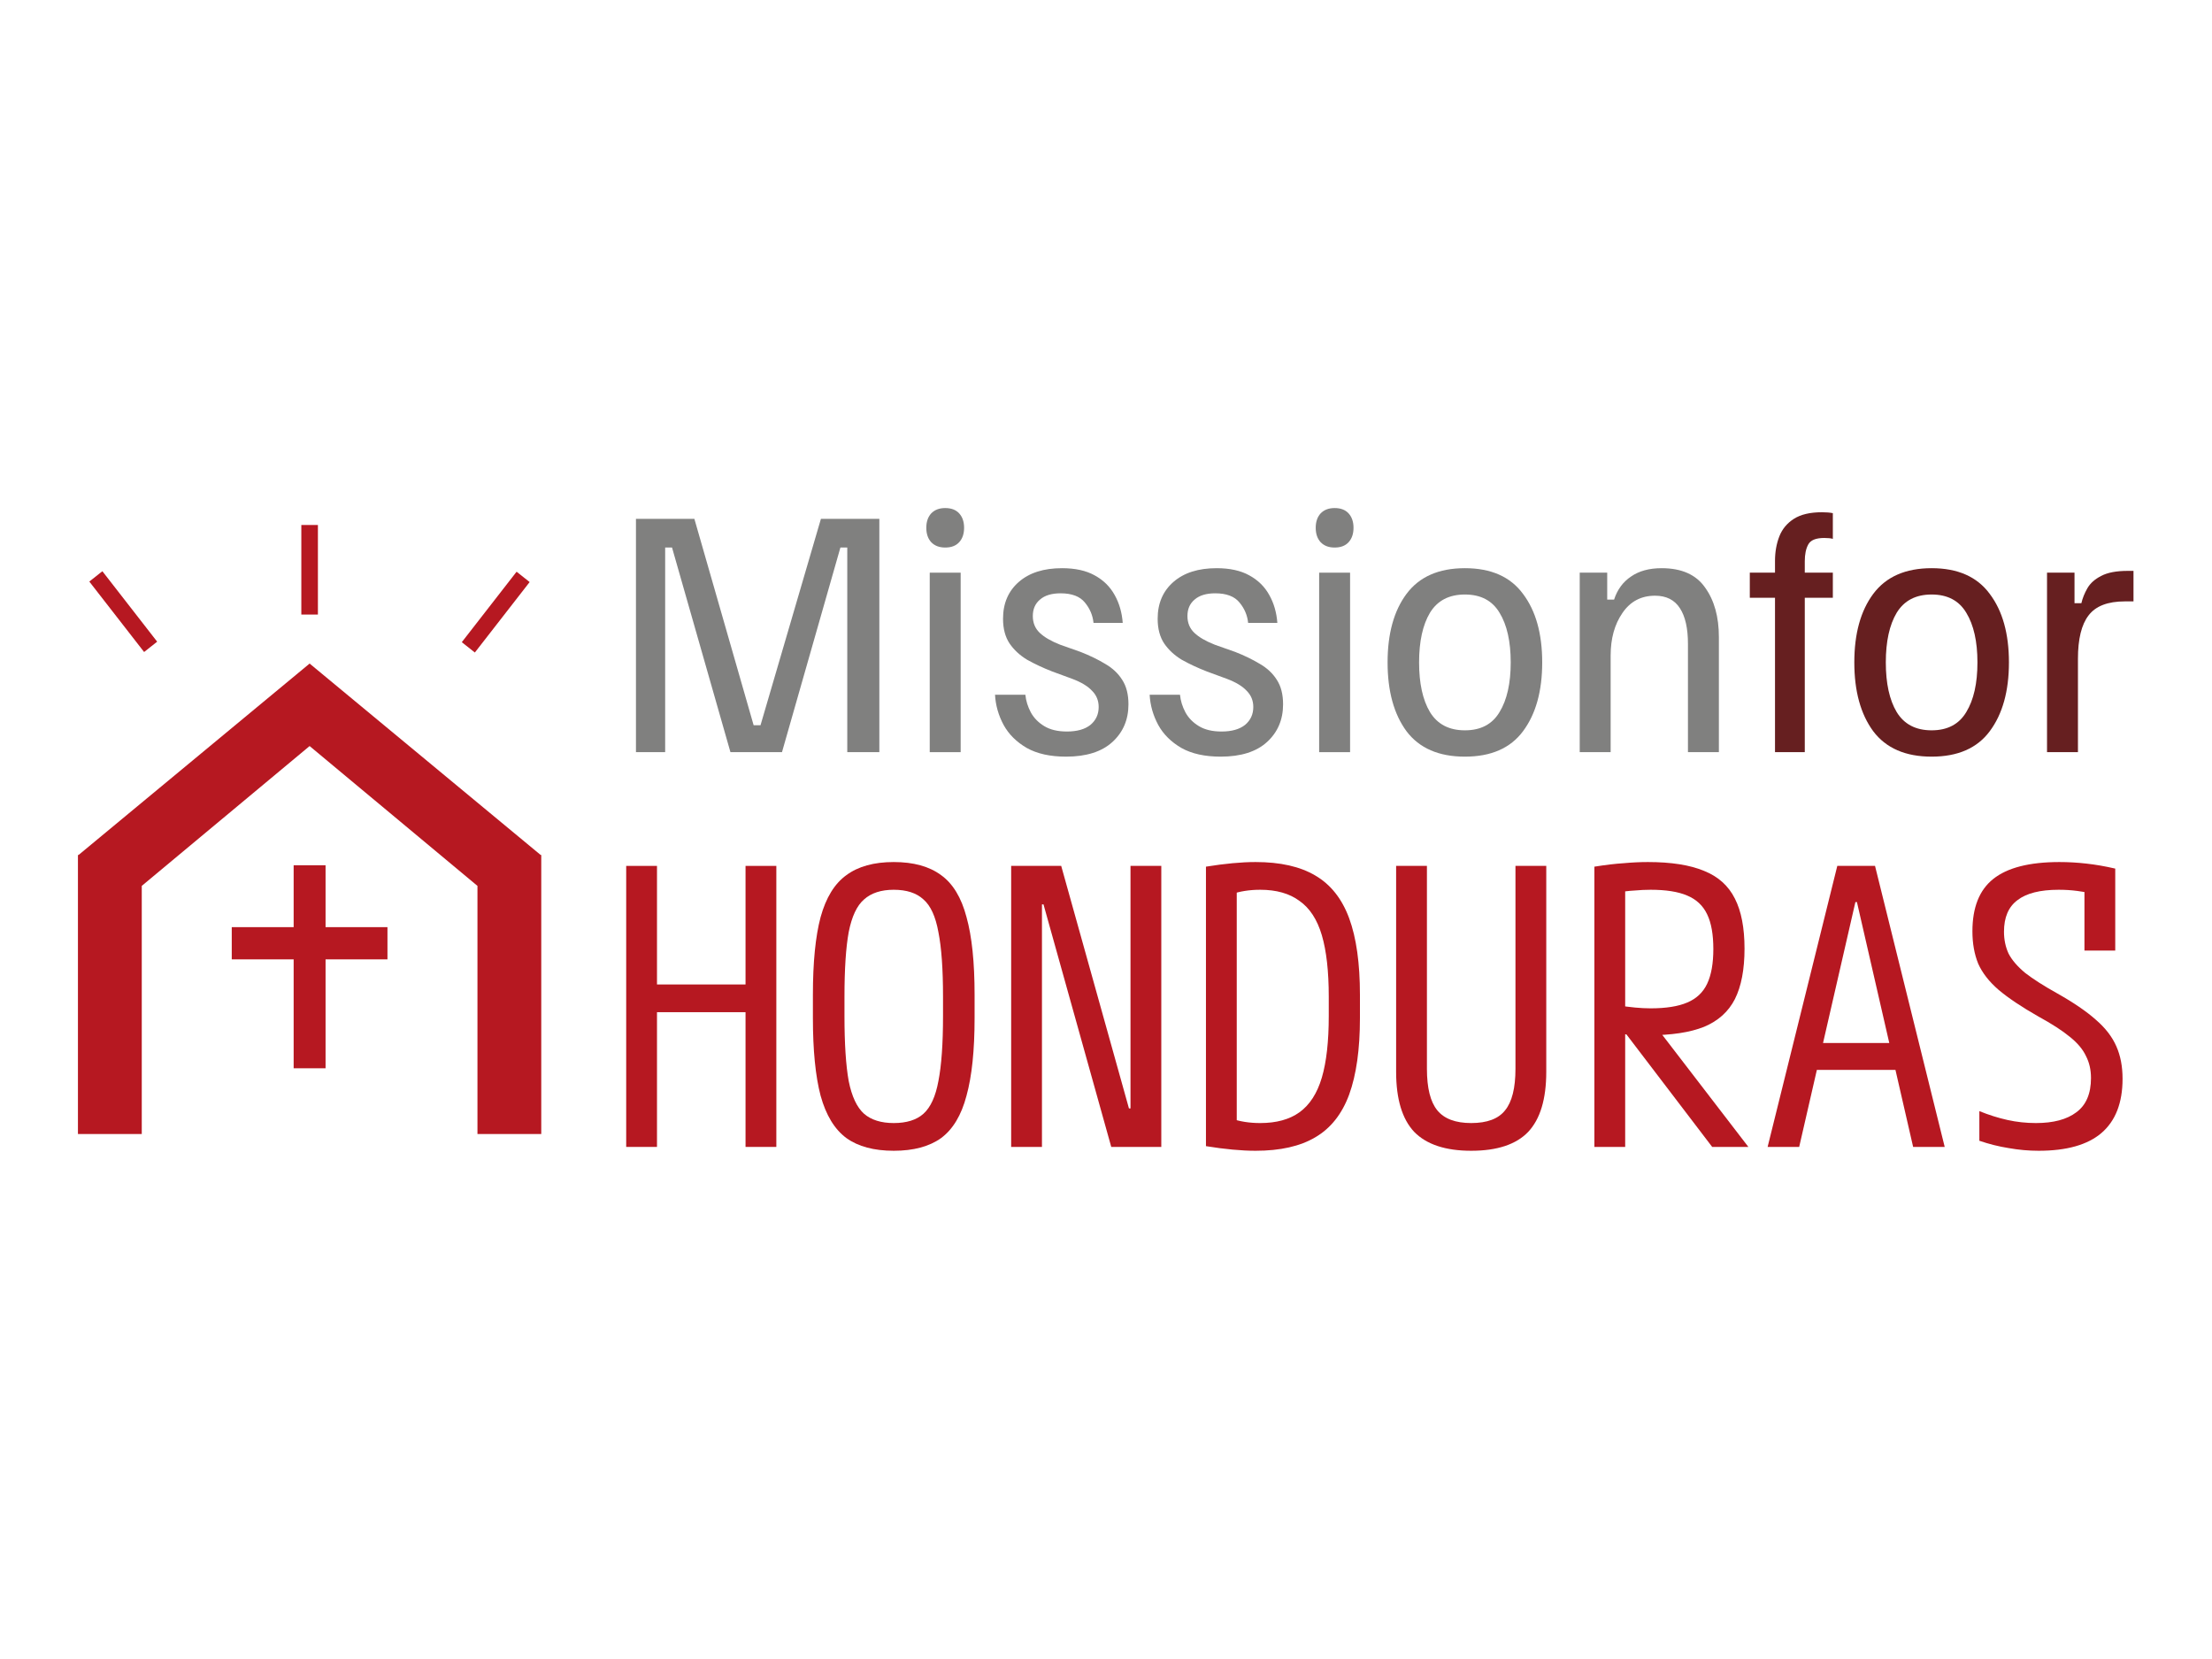
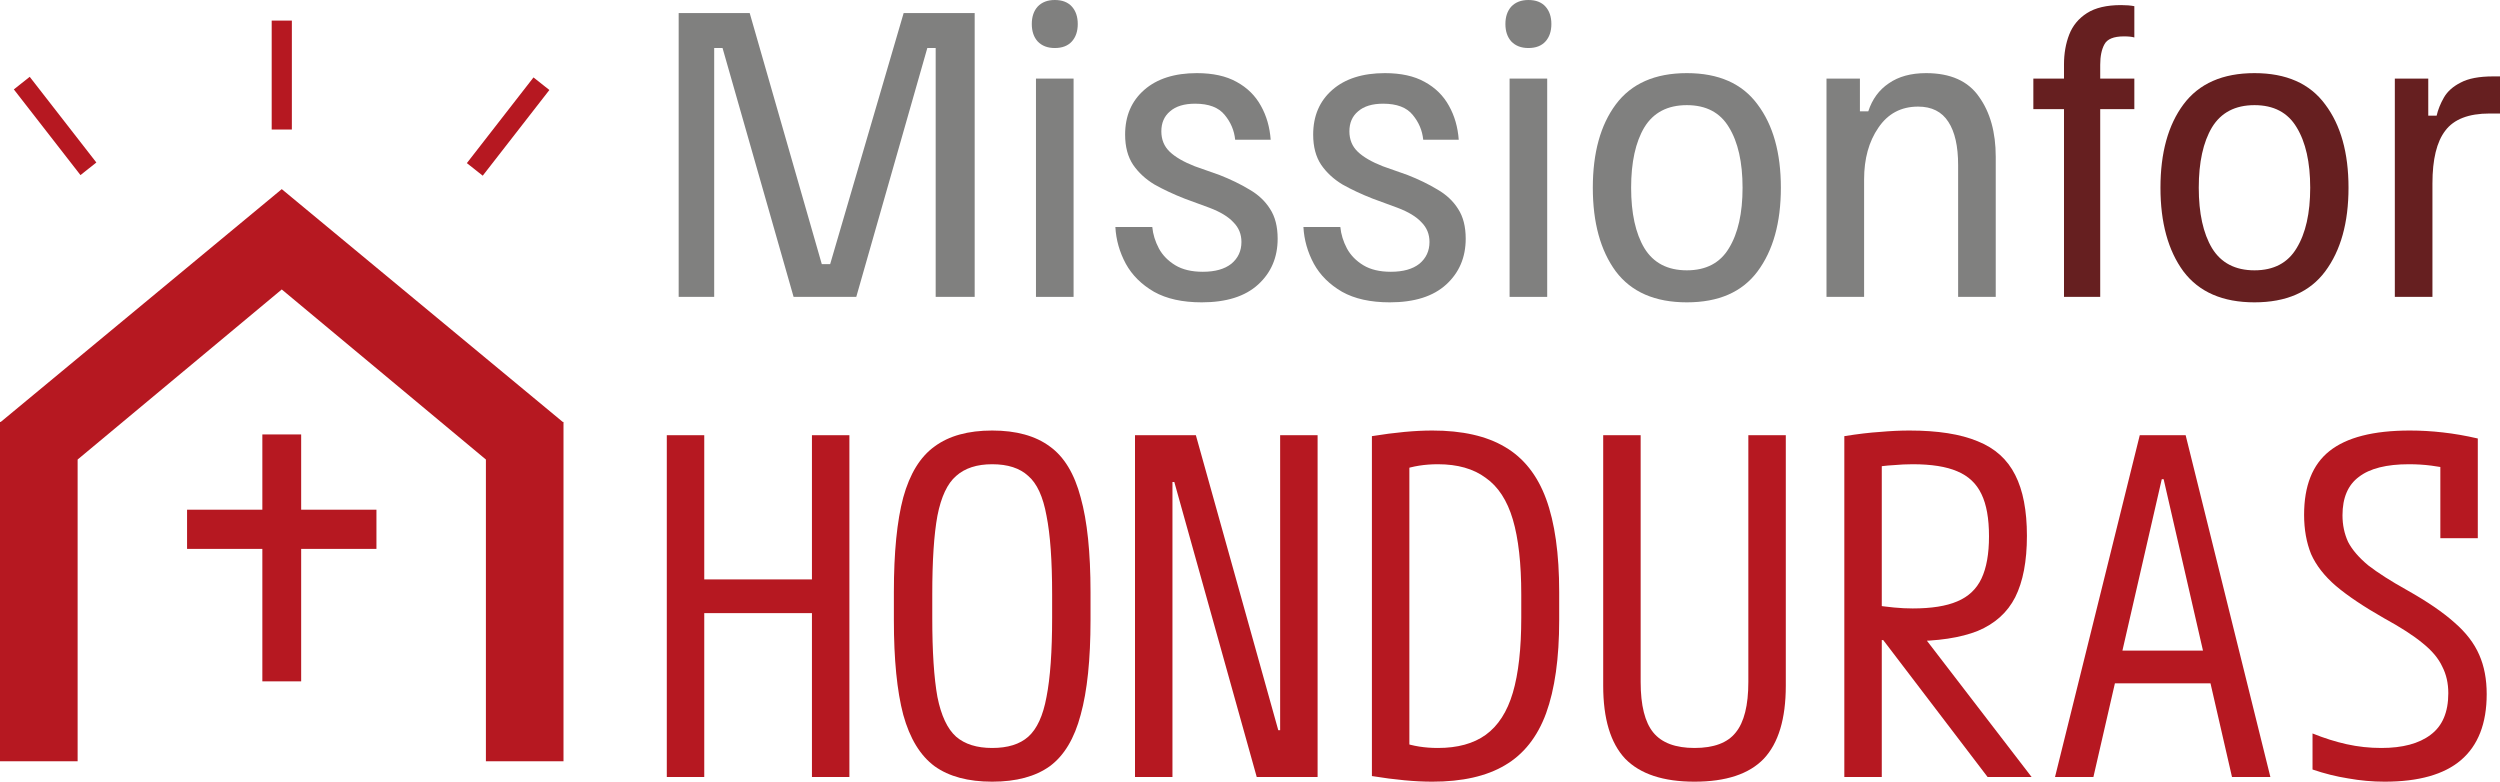
- <svg xmlns="http://www.w3.org/2000/svg" version="1.1" width="1024" height="768" viewBox="93.7 232.7 837.1 302.6" xml:space="preserve">
+ <svg xmlns="http://www.w3.org/2000/svg" version="1.1" width="777.896" height="243.225" viewBox="123.195 262.354 777.896 243.225" xml:space="preserve">
  <defs>
</defs>
  <g transform="matrix(1.806 0 0 1.8868 617.7298 309.3917)" id="glyphGroup_textPair_1779409137219_0.06329973097445385">
    <g style="">
      <g transform="matrix(1 0 0 1 -131.4 0.63)">
        <g style="">
          <g transform="matrix(1 0 0 1 0 0)">
            <path style="stroke: none; stroke-width: 1; stroke-dasharray: none; stroke-linecap: butt; stroke-dashoffset: 0; stroke-linejoin: miter; stroke-miterlimit: 4; fill: rgb(128,128,127); fill-rule: nonzero; opacity: 1;" transform=" translate(-100, -99.64)" d="M 74.5 123.04 L 74.5 76.24 L 86.74 76.24 L 99.16 117.64 L 100.6 117.64 L 113.26 76.24 L 125.5 76.24 L 125.5 123.04 L 118.78 123.04 L 118.78 82 L 117.34 82 L 105.1 123.04 L 94.3 123.04 L 82.06 82 L 80.62 82 L 80.62 123.04 Z" stroke-linecap="round" />
          </g>
        </g>
      </g>
      <g transform="matrix(1 0 0 1 -92.1 -0.45)">
        <g style="">
          <g transform="matrix(1 0 0 1 0 -20.52)">
            <path style="stroke: none; stroke-width: 1; stroke-dasharray: none; stroke-linecap: butt; stroke-dashoffset: 0; stroke-linejoin: miter; stroke-miterlimit: 4; fill: rgb(128,128,127); fill-rule: nonzero; opacity: 1;" transform=" translate(-100, -78.04)" d="M 100 82 Q 98.14 82 97.06 80.92 Q 96.04 79.84 96.04 78.04 Q 96.04 76.24 97.06 75.16 Q 98.14 74.08 100 74.08 Q 101.92 74.08 102.94 75.16 Q 103.96 76.24 103.96 78.04 Q 103.96 79.84 102.94 80.92 Q 101.92 82 100 82 Z" stroke-linecap="round" />
          </g>
          <g transform="matrix(1 0 0 1 0 6.48)">
            <path style="stroke: none; stroke-width: 1; stroke-dasharray: none; stroke-linecap: butt; stroke-dashoffset: 0; stroke-linejoin: miter; stroke-miterlimit: 4; fill: rgb(128,128,127); fill-rule: nonzero; opacity: 1;" transform=" translate(-100, -105.04)" d="M 96.76 123.04 L 96.76 87.04 L 103.24 87.04 L 103.24 123.04 Z" stroke-linecap="round" />
          </g>
        </g>
      </g>
      <g transform="matrix(1 0 0 1 -67.68 6.03)">
        <g style="">
          <g transform="matrix(1 0 0 1 0 0)">
            <path style="stroke: none; stroke-width: 1; stroke-dasharray: none; stroke-linecap: butt; stroke-dashoffset: 0; stroke-linejoin: miter; stroke-miterlimit: 4; fill: rgb(128,128,127); fill-rule: nonzero; opacity: 1;" transform=" translate(-99.82, -105.04)" d="M 100.72 123.94 Q 95.74 123.94 92.5 122.2 Q 89.26 120.4 87.64 117.58 Q 86.02 114.7 85.84 111.52 L 92.2 111.52 Q 92.38 113.32 93.34 115.06 Q 94.3 116.74 96.16 117.82 Q 98.02 118.9 100.9 118.9 Q 104.08 118.9 105.82 117.58 Q 107.56 116.2 107.56 113.98 Q 107.56 112.06 106.18 110.74 Q 104.86 109.36 102.04 108.34 L 97.78 106.84 Q 94.9 105.76 92.56 104.5 Q 90.28 103.18 88.9 101.26 Q 87.52 99.28 87.52 96.28 Q 87.52 91.66 90.82 88.9 Q 94.12 86.14 99.88 86.14 Q 104.02 86.14 106.72 87.58 Q 109.48 89.02 110.92 91.54 Q 112.36 94 112.6 97.12 L 106.48 97.12 Q 106.24 94.84 104.68 93.04 Q 103.12 91.18 99.58 91.18 Q 96.76 91.18 95.26 92.44 Q 93.76 93.64 93.76 95.74 Q 93.76 97.78 95.2 99.1 Q 96.64 100.42 99.52 101.5 L 103.78 102.94 Q 106.66 104.02 108.94 105.34 Q 111.22 106.6 112.48 108.52 Q 113.8 110.44 113.8 113.44 Q 113.8 118.06 110.44 121 Q 107.08 123.94 100.72 123.94 Z" stroke-linecap="round" />
          </g>
        </g>
      </g>
      <g transform="matrix(1 0 0 1 -35.28 6.03)">
        <g style="">
          <g transform="matrix(1 0 0 1 0 0)">
            <path style="stroke: none; stroke-width: 1; stroke-dasharray: none; stroke-linecap: butt; stroke-dashoffset: 0; stroke-linejoin: miter; stroke-miterlimit: 4; fill: rgb(128,128,127); fill-rule: nonzero; opacity: 1;" transform=" translate(-99.82, -105.04)" d="M 100.72 123.94 Q 95.74 123.94 92.5 122.2 Q 89.26 120.4 87.64 117.58 Q 86.02 114.7 85.84 111.52 L 92.2 111.52 Q 92.38 113.32 93.34 115.06 Q 94.3 116.74 96.16 117.82 Q 98.02 118.9 100.9 118.9 Q 104.08 118.9 105.82 117.58 Q 107.56 116.2 107.56 113.98 Q 107.56 112.06 106.18 110.74 Q 104.86 109.36 102.04 108.34 L 97.78 106.84 Q 94.9 105.76 92.56 104.5 Q 90.28 103.18 88.9 101.26 Q 87.52 99.28 87.52 96.28 Q 87.52 91.66 90.82 88.9 Q 94.12 86.14 99.88 86.14 Q 104.02 86.14 106.72 87.58 Q 109.48 89.02 110.92 91.54 Q 112.36 94 112.6 97.12 L 106.48 97.12 Q 106.24 94.84 104.68 93.04 Q 103.12 91.18 99.58 91.18 Q 96.76 91.18 95.26 92.44 Q 93.76 93.64 93.76 95.74 Q 93.76 97.78 95.2 99.1 Q 96.64 100.42 99.52 101.5 L 103.78 102.94 Q 106.66 104.02 108.94 105.34 Q 111.22 106.6 112.48 108.52 Q 113.8 110.44 113.8 113.44 Q 113.8 118.06 110.44 121 Q 107.08 123.94 100.72 123.94 Z" stroke-linecap="round" />
          </g>
        </g>
      </g>
      <g transform="matrix(1 0 0 1 -10.5 -0.45)">
        <g style="">
          <g transform="matrix(1 0 0 1 0 -20.52)">
            <path style="stroke: none; stroke-width: 1; stroke-dasharray: none; stroke-linecap: butt; stroke-dashoffset: 0; stroke-linejoin: miter; stroke-miterlimit: 4; fill: rgb(128,128,127); fill-rule: nonzero; opacity: 1;" transform=" translate(-100, -78.04)" d="M 100 82 Q 98.14 82 97.06 80.92 Q 96.04 79.84 96.04 78.04 Q 96.04 76.24 97.06 75.16 Q 98.14 74.08 100 74.08 Q 101.92 74.08 102.94 75.16 Q 103.96 76.24 103.96 78.04 Q 103.96 79.84 102.94 80.92 Q 101.92 82 100 82 Z" stroke-linecap="round" />
          </g>
          <g transform="matrix(1 0 0 1 0 6.48)">
            <path style="stroke: none; stroke-width: 1; stroke-dasharray: none; stroke-linecap: butt; stroke-dashoffset: 0; stroke-linejoin: miter; stroke-miterlimit: 4; fill: rgb(128,128,127); fill-rule: nonzero; opacity: 1;" transform=" translate(-100, -105.04)" d="M 96.76 123.04 L 96.76 87.04 L 103.24 87.04 L 103.24 123.04 Z" stroke-linecap="round" />
          </g>
        </g>
      </g>
      <g transform="matrix(1 0 0 1 16.8 6.03)">
        <g style="">
          <g transform="matrix(1 0 0 1 0 0)">
            <path style="stroke: none; stroke-width: 1; stroke-dasharray: none; stroke-linecap: butt; stroke-dashoffset: 0; stroke-linejoin: miter; stroke-miterlimit: 4; fill: rgb(128,128,127); fill-rule: nonzero; opacity: 1;" transform=" translate(-100, -105.04)" d="M 100 123.94 Q 91.78 123.94 87.76 118.84 Q 83.8 113.68 83.8 105.04 Q 83.8 96.4 87.76 91.3 Q 91.78 86.14 100 86.14 Q 108.22 86.14 112.18 91.3 Q 116.2 96.4 116.2 105.04 Q 116.2 113.68 112.18 118.84 Q 108.22 123.94 100 123.94 Z M 100 118.66 Q 104.98 118.66 107.26 115 Q 109.6 111.34 109.6 105.04 Q 109.6 98.74 107.26 95.08 Q 104.98 91.42 100 91.42 Q 95.02 91.42 92.68 95.08 Q 90.4 98.74 90.4 105.04 Q 90.4 111.34 92.68 115 Q 95.02 118.66 100 118.66 Z" stroke-linecap="round" />
          </g>
        </g>
      </g>
      <g transform="matrix(1 0 0 1 55.44 5.58)">
        <g style="">
          <g transform="matrix(1 0 0 1 0 0)">
            <path style="stroke: none; stroke-width: 1; stroke-dasharray: none; stroke-linecap: butt; stroke-dashoffset: 0; stroke-linejoin: miter; stroke-miterlimit: 4; fill: rgb(128,128,127); fill-rule: nonzero; opacity: 1;" transform=" translate(-100.24, -104.59)" d="M 85.66 123.04 L 85.66 87.04 L 91.42 87.04 L 91.42 92.44 L 92.86 92.44 Q 93.88 89.44 96.4 87.82 Q 98.92 86.14 102.82 86.14 Q 109.12 86.14 111.94 90.04 Q 114.82 93.88 114.82 99.94 L 114.82 123.04 L 108.34 123.04 L 108.34 101.32 Q 108.34 96.64 106.66 94.18 Q 104.98 91.66 101.44 91.66 Q 97.06 91.66 94.6 95.14 Q 92.14 98.56 92.14 103.66 L 92.14 123.04 Z" stroke-linecap="round" />
          </g>
        </g>
      </g>
      <g transform="matrix(1 0 0 1 85.2 -0.03)">
        <g style="">
          <g transform="matrix(1 0 0 1 0 0)">
            <path style="stroke: none; stroke-width: 1; stroke-dasharray: none; stroke-linecap: butt; stroke-dashoffset: 0; stroke-linejoin: miter; stroke-miterlimit: 4; fill: rgb(102,31,32); fill-rule: nonzero; opacity: 1;" transform=" translate(-100, -98.98)" d="M 96.58 123.04 L 96.58 92.08 L 91.3 92.08 L 91.3 87.04 L 96.58 87.04 L 96.58 84.7 Q 96.58 82 97.48 79.78 Q 98.38 77.56 100.54 76.24 Q 102.7 74.92 106.42 74.92 Q 107.74 74.92 108.7 75.1 L 108.7 80.26 Q 108.1 80.08 106.9 80.08 Q 104.26 80.08 103.54 81.4 Q 102.82 82.66 102.82 84.76 L 102.82 87.04 L 108.7 87.04 L 108.7 92.08 L 102.82 92.08 L 102.82 123.04 Z" stroke-linecap="round" />
          </g>
        </g>
      </g>
      <g transform="matrix(1 0 0 1 114.6 6.03)">
        <g style="">
          <g transform="matrix(1 0 0 1 0 0)">
            <path style="stroke: none; stroke-width: 1; stroke-dasharray: none; stroke-linecap: butt; stroke-dashoffset: 0; stroke-linejoin: miter; stroke-miterlimit: 4; fill: rgb(102,31,32); fill-rule: nonzero; opacity: 1;" transform=" translate(-100, -105.04)" d="M 100 123.94 Q 91.78 123.94 87.76 118.84 Q 83.8 113.68 83.8 105.04 Q 83.8 96.4 87.76 91.3 Q 91.78 86.14 100 86.14 Q 108.22 86.14 112.18 91.3 Q 116.2 96.4 116.2 105.04 Q 116.2 113.68 112.18 118.84 Q 108.22 123.94 100 123.94 Z M 100 118.66 Q 104.98 118.66 107.26 115 Q 109.6 111.34 109.6 105.04 Q 109.6 98.74 107.26 95.08 Q 104.98 91.42 100 91.42 Q 95.02 91.42 92.68 95.08 Q 90.4 98.74 90.4 105.04 Q 90.4 111.34 92.68 115 Q 95.02 118.66 100 118.66 Z" stroke-linecap="round" />
          </g>
        </g>
      </g>
      <g transform="matrix(1 0 0 1 147.84 5.85)">
        <g style="">
          <g transform="matrix(1 0 0 1 0 0)">
            <path style="stroke: none; stroke-width: 1; stroke-dasharray: none; stroke-linecap: butt; stroke-dashoffset: 0; stroke-linejoin: miter; stroke-miterlimit: 4; fill: rgb(102,31,32); fill-rule: nonzero; opacity: 1;" transform=" translate(-101.74, -104.86)" d="M 92.68 123.04 L 92.68 87.04 L 98.44 87.04 L 98.44 93.16 L 99.88 93.16 Q 100.24 91.66 101.14 90.16 Q 102.04 88.66 104.02 87.7 Q 106 86.68 109.6 86.68 L 110.8 86.68 L 110.8 92.8 L 109 92.8 Q 103.6 92.8 101.38 95.62 Q 99.16 98.38 99.16 104.32 L 99.16 123.04 Z" stroke-linecap="round" />
          </g>
        </g>
      </g>
    </g>
  </g>
  <g transform="matrix(1.806 0 0 1.8868 617.7298 309.3917)" style="" id="logo-slogan">
    <text xml:space="preserve" font-family="Familjen-Grotesk" font-size="72" font-style="normal" font-weight="400" style="stroke: none; stroke-width: 1; stroke-dasharray: none; stroke-linecap: butt; stroke-dashoffset: 0; stroke-linejoin: miter; stroke-miterlimit: 4; fill: rgb(255,255,255); fill-opacity: 0; fill-rule: nonzero; opacity: 1; text-decoration-thickness: 12.579%; white-space: pre;">
      <tspan x="-178.776" y="22.618">Missionfor</tspan>
    </text>
  </g>
  <g transform="matrix(2.0234 0 0 2.0234 613.8133 450.9473)" id="glyphGroup_textPair_1779409137285_0.19794013870707294">
    <g style="">
      <g transform="matrix(1 0 0 1 -125.892 0)">
        <g style="">
          <g transform="matrix(1 0 0 1 0 0)">
            <path style="stroke: none; stroke-width: 1; stroke-dasharray: none; stroke-linecap: butt; stroke-dashoffset: 0; stroke-linejoin: miter; stroke-miterlimit: 4; fill: rgb(182,24,33); fill-rule: nonzero; opacity: 1;" transform=" translate(-100, -96.0196)" d="M 85.96 122.3 L 85.96 69.74 L 91.72 69.74 L 91.72 91.916 L 108.28 91.916 L 108.28 69.74 L 114.04 69.74 L 114.04 122.3 L 108.28 122.3 L 108.28 97.1 L 91.72 97.1 L 91.72 122.3 Z" stroke-linecap="round" />
          </g>
        </g>
      </g>
      <g transform="matrix(1 0 0 1 -89.892 0)">
        <g style="">
          <g transform="matrix(1 0 0 1 0 0)">
            <path style="stroke: none; stroke-width: 1; stroke-dasharray: none; stroke-linecap: butt; stroke-dashoffset: 0; stroke-linejoin: miter; stroke-miterlimit: 4; fill: rgb(182,24,33); fill-rule: nonzero; opacity: 1;" transform=" translate(-100, -96.0196)" d="M 100 123.02 Q 94.456 123.02 91.144 120.644 Q 87.832 118.196 86.32 112.724 Q 84.88 107.252 84.88 98.18 L 84.88 93.86 Q 84.88 84.716 86.32 79.316 Q 87.832 73.844 91.144 71.468 Q 94.456 69.02 100 69.02 Q 105.544 69.02 108.856 71.468 Q 112.168 73.844 113.608 79.316 Q 115.12 84.716 115.12 93.86 L 115.12 98.18 Q 115.12 107.252 113.608 112.724 Q 112.168 118.196 108.856 120.644 Q 105.544 123.02 100 123.02 Z M 100 117.836 Q 103.6 117.836 105.544 116.108 Q 107.56 114.308 108.352 109.988 Q 109.216 105.596 109.216 97.82 L 109.216 94.22 Q 109.216 86.444 108.352 82.124 Q 107.56 77.732 105.544 76.004 Q 103.6 74.204 100 74.204 Q 96.472 74.204 94.456 76.004 Q 92.44 77.732 91.576 82.124 Q 90.784 86.444 90.784 94.22 L 90.784 97.82 Q 90.784 105.596 91.576 109.988 Q 92.44 114.308 94.456 116.108 Q 96.472 117.836 100 117.836 Z" stroke-linecap="round" />
          </g>
        </g>
      </g>
      <g transform="matrix(1 0 0 1 -53.892 0)">
        <g style="">
          <g transform="matrix(1 0 0 1 0 0)">
            <path style="stroke: none; stroke-width: 1; stroke-dasharray: none; stroke-linecap: butt; stroke-dashoffset: 0; stroke-linejoin: miter; stroke-miterlimit: 4; fill: rgb(182,24,33); fill-rule: nonzero; opacity: 1;" transform=" translate(-100, -96.0196)" d="M 85.96 122.3 L 85.96 69.74 L 95.32 69.74 L 107.992 115.1 L 108.28 115.1 L 108.28 69.74 L 114.04 69.74 L 114.04 122.3 L 104.68 122.3 L 92.008 76.94 L 91.72 76.94 L 91.72 122.3 Z" stroke-linecap="round" />
          </g>
        </g>
      </g>
      <g transform="matrix(1 0 0 1 -17.1 0)">
        <g style="">
          <g transform="matrix(1 0 0 1 0 0)">
            <path style="stroke: none; stroke-width: 1; stroke-dasharray: none; stroke-linecap: butt; stroke-dashoffset: 0; stroke-linejoin: miter; stroke-miterlimit: 4; fill: rgb(182,24,33); fill-rule: nonzero; opacity: 1;" transform=" translate(-100.792, -96.0196)" d="M 95.68 123.02 Q 91.72 123.02 86.392 122.156 L 86.392 69.884 Q 91.72 69.02 95.68 69.02 Q 102.592 69.02 106.84 71.54 Q 111.16 74.06 113.176 79.532 Q 115.192 85.004 115.192 93.86 L 115.192 98.18 Q 115.192 106.964 113.176 112.508 Q 111.16 117.98 106.84 120.5 Q 102.592 123.02 95.68 123.02 Z M 91.072 116.972 Q 92.296 117.404 93.664 117.62 Q 95.032 117.836 96.544 117.836 Q 101.08 117.836 103.888 115.82 Q 106.768 113.732 108.064 109.34 Q 109.36 104.948 109.36 97.82 L 109.36 94.22 Q 109.36 87.092 108.064 82.7 Q 106.768 78.308 103.888 76.292 Q 101.08 74.204 96.544 74.204 Q 95.032 74.204 93.664 74.42 Q 92.296 74.636 91.072 75.068 L 92.152 73.124 L 92.152 118.916 Z" stroke-linecap="round" />
          </g>
        </g>
      </g>
      <g transform="matrix(1 0 0 1 18.108 0.36)">
        <g style="">
          <g transform="matrix(1 0 0 1 0 0)">
            <path style="stroke: none; stroke-width: 1; stroke-dasharray: none; stroke-linecap: butt; stroke-dashoffset: 0; stroke-linejoin: miter; stroke-miterlimit: 4; fill: rgb(182,24,33); fill-rule: nonzero; opacity: 1;" transform=" translate(-100, -96.3796)" d="M 100 123.02 Q 92.8 123.02 89.344 119.492 Q 85.96 115.892 85.96 108.26 L 85.96 69.74 L 91.72 69.74 L 91.72 107.684 Q 91.72 113.084 93.664 115.46 Q 95.608 117.836 100 117.836 Q 104.464 117.836 106.336 115.46 Q 108.28 113.084 108.28 107.684 L 108.28 69.74 L 114.04 69.74 L 114.04 108.26 Q 114.04 115.892 110.656 119.492 Q 107.272 123.02 100 123.02 Z" stroke-linecap="round" />
          </g>
        </g>
      </g>
      <g transform="matrix(1 0 0 1 55.548 -0.36)">
        <g style="">
          <g transform="matrix(1 0 0 1 0 0)">
            <path style="stroke: none; stroke-width: 1; stroke-dasharray: none; stroke-linecap: butt; stroke-dashoffset: 0; stroke-linejoin: miter; stroke-miterlimit: 4; fill: rgb(182,24,33); fill-rule: nonzero; opacity: 1;" transform=" translate(-101.44, -95.6596)" d="M 87.04 69.884 Q 90.208 69.38 92.512 69.236 Q 94.888 69.02 97.048 69.02 Q 103.6 69.02 107.56 70.676 Q 111.52 72.26 113.32 75.86 Q 115.12 79.388 115.12 85.22 Q 115.12 91.052 113.32 94.652 Q 111.52 98.18 107.56 99.836 Q 103.6 101.42 97.048 101.42 Q 95.104 101.42 93.232 101.276 Q 91.432 101.132 89.416 100.844 L 91.288 95.804 Q 93.16 96.092 94.672 96.236 Q 96.184 96.38 97.552 96.38 Q 101.872 96.38 104.392 95.3 Q 106.984 94.22 108.136 91.772 Q 109.288 89.324 109.288 85.292 Q 109.288 81.188 108.136 78.812 Q 106.984 76.364 104.392 75.284 Q 101.872 74.204 97.552 74.204 Q 96.112 74.204 94.528 74.348 Q 93.016 74.42 91.072 74.78 L 92.8 72.764 L 92.8 122.3 L 87.04 122.3 Z M 109.072 122.3 L 91.072 98.684 L 97.696 98.684 L 115.84 122.3 Z" stroke-linecap="round" />
          </g>
        </g>
      </g>
      <g transform="matrix(1 0 0 1 90.108 0)">
        <g style="">
          <g transform="matrix(1 0 0 1 0 0)">
            <path style="stroke: none; stroke-width: 1; stroke-dasharray: none; stroke-linecap: butt; stroke-dashoffset: 0; stroke-linejoin: miter; stroke-miterlimit: 4; fill: rgb(182,24,33); fill-rule: nonzero; opacity: 1;" transform=" translate(-100, -96.0196)" d="M 83.44 122.3 L 96.472 69.74 L 103.528 69.74 L 116.56 122.3 L 110.656 122.3 L 100.144 76.508 L 99.856 76.508 L 89.344 122.3 Z M 90.064 107.9 L 90.064 102.86 L 109.936 102.86 L 109.936 107.9 Z" stroke-linecap="round" />
          </g>
        </g>
      </g>
      <g transform="matrix(1 0 0 1 125.892 0)">
        <g style="">
          <g transform="matrix(1 0 0 1 0 0)">
            <path style="stroke: none; stroke-width: 1; stroke-dasharray: none; stroke-linecap: butt; stroke-dashoffset: 0; stroke-linejoin: miter; stroke-miterlimit: 4; fill: rgb(182,24,33); fill-rule: nonzero; opacity: 1;" transform=" translate(-99.784, -96.0196)" d="M 98.128 123.02 Q 95.32 123.02 92.512 122.516 Q 89.776 122.084 87.04 121.148 L 87.04 115.604 Q 89.704 116.684 92.296 117.26 Q 94.888 117.836 97.624 117.836 Q 102.52 117.836 105.184 115.82 Q 107.92 113.804 107.92 109.412 Q 107.92 107.108 106.984 105.308 Q 106.12 103.436 103.96 101.708 Q 101.872 99.98 98.056 97.892 Q 93.376 95.228 90.64 92.924 Q 87.976 90.62 86.824 88.028 Q 85.744 85.364 85.744 81.98 Q 85.744 75.284 89.632 72.188 Q 93.592 69.02 102.016 69.02 Q 104.536 69.02 107.056 69.308 Q 109.648 69.596 112.456 70.244 L 112.456 85.58 L 106.696 85.58 L 106.696 72.476 L 109 75.068 Q 107.056 74.636 105.328 74.42 Q 103.672 74.204 101.872 74.204 Q 96.688 74.204 94.168 76.148 Q 91.648 78.02 91.648 82.052 Q 91.648 84.284 92.512 86.156 Q 93.448 87.956 95.608 89.756 Q 97.84 91.484 101.584 93.572 Q 106.192 96.164 108.856 98.54 Q 111.52 100.844 112.672 103.508 Q 113.824 106.1 113.824 109.556 Q 113.824 116.324 109.864 119.708 Q 105.976 123.02 98.128 123.02 Z" stroke-linecap="round" />
          </g>
        </g>
      </g>
    </g>
  </g>
  <g transform="matrix(2.0234 0 0 2.0234 613.8133 450.9473)" style="" id="logo-title">
    <text xml:space="preserve" font-family="M-PLUS-Code-Latin" font-size="72" font-style="normal" font-weight="400" style="stroke: none; stroke-width: 1; stroke-dasharray: none; stroke-linecap: butt; stroke-dashoffset: 0; stroke-linejoin: miter; stroke-miterlimit: 4; fill: rgb(255,255,255); fill-opacity: 0; fill-rule: nonzero; opacity: 1; text-decoration-thickness: 13.489%; white-space: pre;">
      <tspan x="-199.908" y="22.618">HONDURAS</tspan>
    </text>
  </g>
  <g transform="matrix(1.7933 0 0 1.8109 210.8664 383.9985)" id="vectorized-icon-undefined">
    <g style="">
      <g transform="matrix(1.3333 0 0 1.3333 -0.0013 14.478)">
        <path style="stroke: none; stroke-width: 1; stroke-dasharray: none; stroke-linecap: butt; stroke-dashoffset: 0; stroke-linejoin: miter; stroke-miterlimit: 4; fill: rgb(182,24,33); fill-rule: nonzero; opacity: 1;" transform=" translate(-49.4944, -60.707)" d="M 86.062 53.84 L 49.496 23.84 L 12.93 53.84 L 12.828 53.84 L 12.828 97.574 L 22.93 97.574 L 22.93 58.687 L 49.496 36.769 L 76.062 58.687 L 76.062 97.574 L 86.16 97.574 L 86.16 53.84 Z" stroke-linecap="round" />
      </g>
      <g transform="matrix(1.3333 0 0 1.3333 0.0027 -54.2762)">
        <path style="stroke: none; stroke-width: 1; stroke-dasharray: none; stroke-linecap: butt; stroke-dashoffset: 0; stroke-linejoin: miter; stroke-miterlimit: 4; fill: rgb(182,24,33); fill-rule: nonzero; opacity: 1;" transform=" translate(-49.4965, -9.1406)" d="M 48.184 2.121 L 50.809 2.121 L 50.809 16.16 L 48.184 16.16 Z" stroke-linecap="round" />
      </g>
      <g transform="matrix(1.3333 0 0 1.3333 39.2754 -45.4275)">
        <path style="stroke: none; stroke-width: 1; stroke-dasharray: none; stroke-linecap: butt; stroke-dashoffset: 0; stroke-linejoin: miter; stroke-miterlimit: 4; fill: rgb(182,24,33); fill-rule: nonzero; opacity: 1;" transform=" translate(-78.9511, -15.777)" d="M 73.582 20.488 L 82.254 9.445 L 84.32 11.066 L 75.648 22.109 Z" stroke-linecap="round" />
      </g>
      <g transform="matrix(1.3333 0 0 1.3333 -39.3286 -45.5317)">
        <path style="stroke: none; stroke-width: 1; stroke-dasharray: none; stroke-linecap: butt; stroke-dashoffset: 0; stroke-linejoin: miter; stroke-miterlimit: 4; fill: rgb(182,24,33); fill-rule: nonzero; opacity: 1;" transform=" translate(-19.9981, -15.6989)" d="M 14.629 10.988 L 16.695 9.367 L 25.367 20.41 L 23.301 22.031 Z" stroke-linecap="round" />
      </g>
      <g transform="matrix(1.3333 0 0 1.3333 -0.0002 28.6868)">
        <path style="stroke: none; stroke-width: 1; stroke-dasharray: none; stroke-linecap: butt; stroke-dashoffset: 0; stroke-linejoin: miter; stroke-miterlimit: 4; fill: rgb(182,24,33); fill-rule: nonzero; opacity: 1;" transform=" translate(-49.4946, -71.363)" d="M 52.02 55.453 L 46.969 55.453 L 46.969 65.152 L 37.172 65.152 L 37.172 70.203 L 46.969 70.203 L 46.969 87.273 L 52.02 87.273 L 52.02 70.203 L 61.817 70.203 L 61.817 65.152 L 52.02 65.152 Z" stroke-linecap="round" />
      </g>
    </g>
  </g>
</svg>
